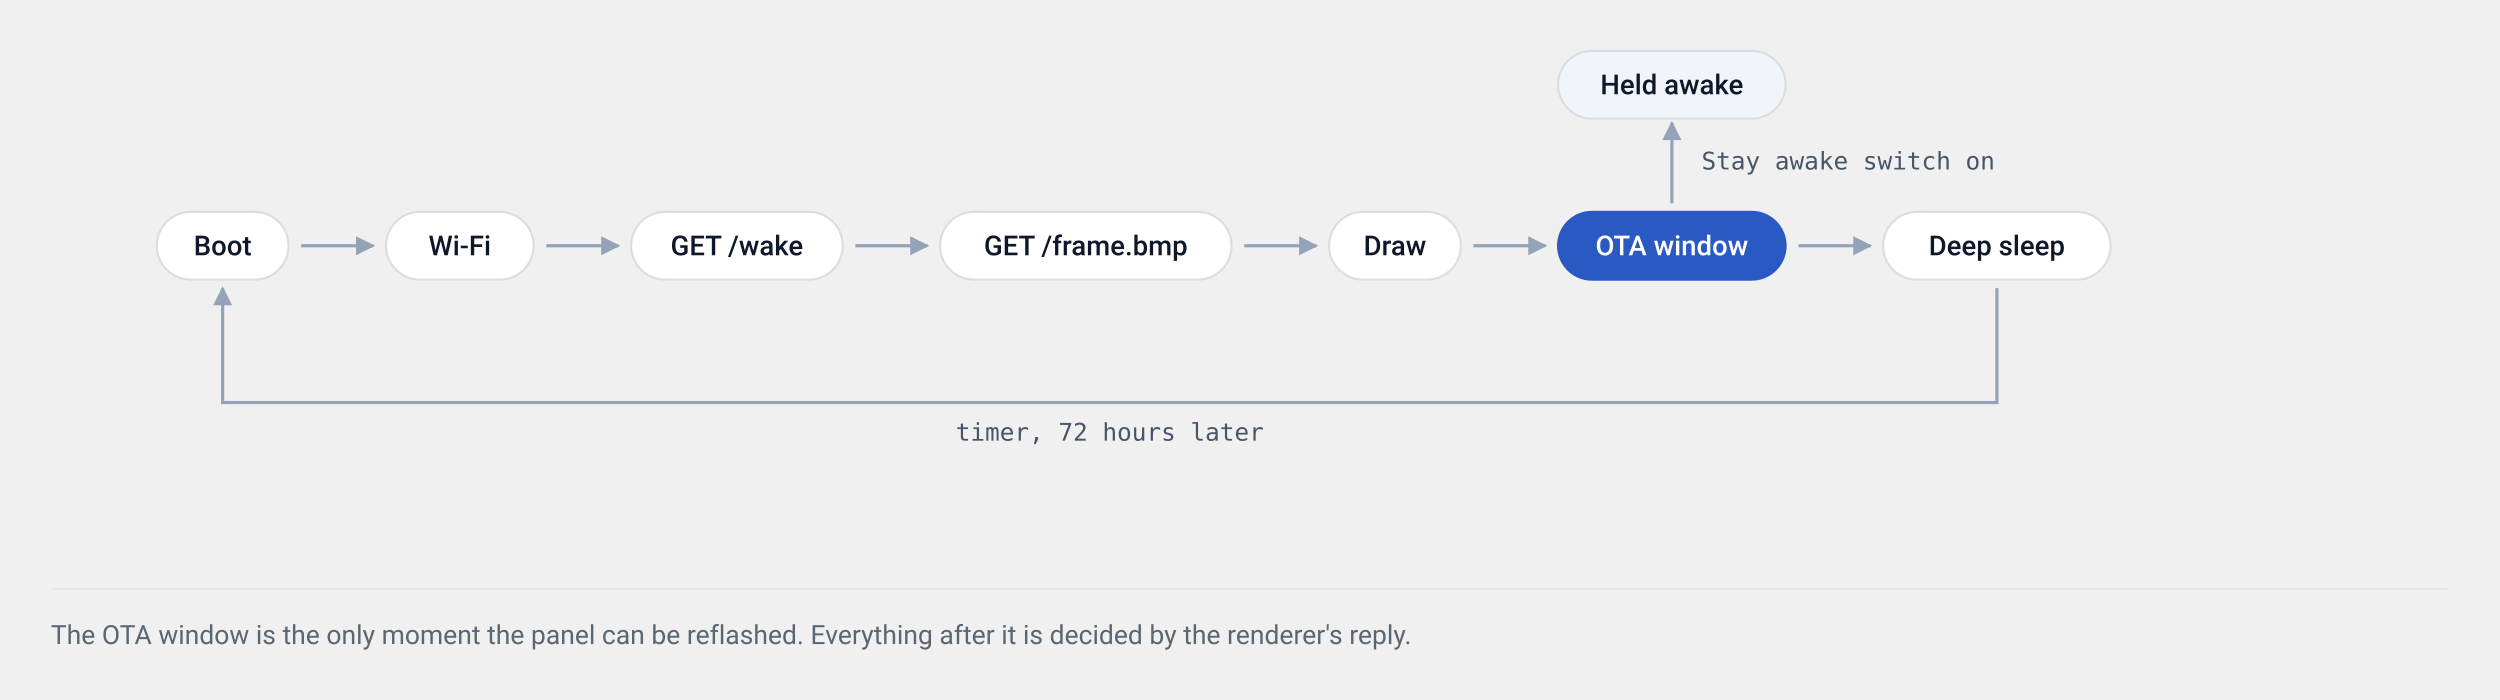
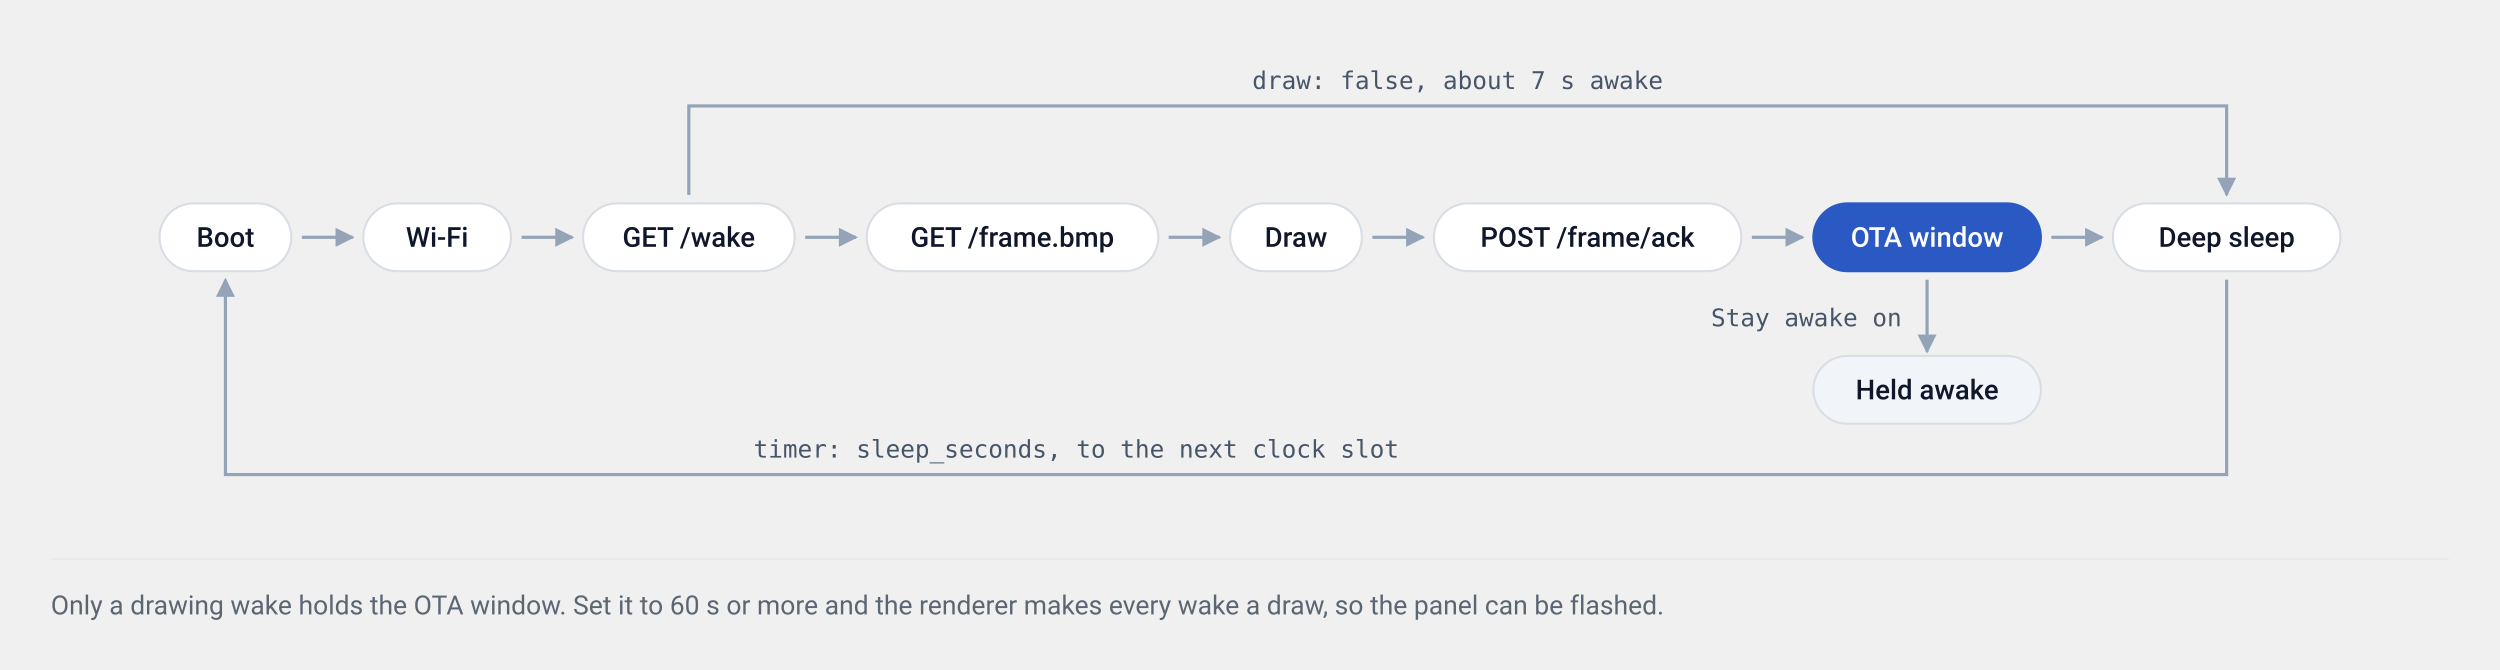
- <svg xmlns="http://www.w3.org/2000/svg" viewBox="0 0 1180 330" width="1180" height="330" role="img" aria-label="Boot, connect, call /wake, fetch the frame, draw it, hold an OTA window, then deep sleep until the timer fires and it boots again.">
+ <svg xmlns="http://www.w3.org/2000/svg" viewBox="0 0 1180 316" width="1180" height="316" role="img" aria-label="Boot, connect and call /wake. On a draw: fetch the frame, draw it, acknowledge it and hold the OTA window. On a check: go straight to deep sleep. Either way the timer fires at the next clock slot and it boots again.">
  <defs>
    <marker id="a" viewBox="0 0 10 10" refX="9" refY="5" markerWidth="6" markerHeight="6" orient="auto-start-reverse">
      <path d="M0 0 10 5 0 10z" fill="#94a3b8" />
    </marker>
    <marker id="b" viewBox="0 0 10 10" refX="1" refY="5" markerWidth="6" markerHeight="6" orient="auto">
      <path d="M10 0 0 5 10 10z" fill="#94a3b8" />
    </marker>
  </defs>
-   <rect x="74.0" y="100.0" width="62.2" height="32" rx="16.0" fill="#ffffff" stroke="#d8dee4" stroke-width="1" />
-   <text x="105.1" y="120.5" font-family="system-ui,-apple-system,'Segoe UI',Roboto,Helvetica,Arial,sans-serif" font-size="13" fill="#0f172a" text-anchor="middle" font-weight="500">Boot</text>
-   <rect x="182.2" y="100.0" width="69.7" height="32" rx="16.0" fill="#ffffff" stroke="#d8dee4" stroke-width="1" />
-   <text x="217.0" y="120.5" font-family="system-ui,-apple-system,'Segoe UI',Roboto,Helvetica,Arial,sans-serif" font-size="13" fill="#0f172a" text-anchor="middle" font-weight="500">Wi-Fi</text>
-   <polyline points="142.16,116 176.16,116" fill="none" stroke="#94a3b8" stroke-width="1.5" marker-end="url(#a)" />
-   <rect x="297.9" y="100.0" width="99.9" height="32" rx="16.0" fill="#ffffff" stroke="#d8dee4" stroke-width="1" />
-   <text x="347.8" y="120.5" font-family="system-ui,-apple-system,'Segoe UI',Roboto,Helvetica,Arial,sans-serif" font-size="13" fill="#0f172a" text-anchor="middle" font-weight="500">GET /wake</text>
-   <polyline points="257.86,116 291.86,116" fill="none" stroke="#94a3b8" stroke-width="1.5" marker-end="url(#a)" />
-   <rect x="443.7" y="100.0" width="137.6" height="32" rx="16.0" fill="#ffffff" stroke="#d8dee4" stroke-width="1" />
-   <text x="512.5" y="120.5" font-family="system-ui,-apple-system,'Segoe UI',Roboto,Helvetica,Arial,sans-serif" font-size="13" fill="#0f172a" text-anchor="middle" font-weight="500">GET /frame.bmp</text>
-   <polyline points="403.72,116 437.72,116" fill="none" stroke="#94a3b8" stroke-width="1.5" marker-end="url(#a)" />
-   <rect x="627.3" y="100.0" width="62.2" height="32" rx="16.0" fill="#ffffff" stroke="#d8dee4" stroke-width="1" />
-   <text x="658.4" y="120.5" font-family="system-ui,-apple-system,'Segoe UI',Roboto,Helvetica,Arial,sans-serif" font-size="13" fill="#0f172a" text-anchor="middle" font-weight="500">Draw</text>
-   <polyline points="587.28,116 621.28,116" fill="none" stroke="#94a3b8" stroke-width="1.5" marker-end="url(#a)" />
-   <rect x="735.4" y="100.0" width="107.4" height="32" rx="16.0" fill="#2b59c3" stroke="#2b59c3" stroke-width="1" />
-   <text x="789.1" y="120.5" font-family="system-ui,-apple-system,'Segoe UI',Roboto,Helvetica,Arial,sans-serif" font-size="13" fill="#ffffff" text-anchor="middle" font-weight="500">OTA window</text>
-   <polyline points="695.44,116 729.44,116" fill="none" stroke="#94a3b8" stroke-width="1.5" marker-end="url(#a)" />
-   <rect x="888.8" y="100.0" width="107.4" height="32" rx="16.0" fill="#ffffff" stroke="#d8dee4" stroke-width="1" />
-   <text x="942.5" y="120.5" font-family="system-ui,-apple-system,'Segoe UI',Roboto,Helvetica,Arial,sans-serif" font-size="13" fill="#0f172a" text-anchor="middle" font-weight="500">Deep sleep</text>
-   <polyline points="848.84,116 882.84,116" fill="none" stroke="#94a3b8" stroke-width="1.5" marker-end="url(#a)" />
-   <polyline points="942.54,136 942.54,190 105.08,190 105.08,136" fill="none" stroke="#94a3b8" stroke-width="1.5" marker-end="url(#a)" />
-   <text x="523.8" y="208.0" font-family="ui-monospace,SFMono-Regular,'SF Mono',Menlo,Consolas,monospace" font-size="11.5" fill="#475569" text-anchor="middle">timer, 72 hours later</text>
-   <polyline points="789.14,96 789.14,58" fill="none" stroke="#94a3b8" stroke-width="1.5" marker-end="url(#a)" />
-   <rect x="735.4" y="24.0" width="107.4" height="32" rx="16.0" fill="#f1f4f9" stroke="#d8dee4" stroke-width="1" />
-   <text x="789.1" y="44.5" font-family="system-ui,-apple-system,'Segoe UI',Roboto,Helvetica,Arial,sans-serif" font-size="13" fill="#0f172a" text-anchor="middle" font-weight="500">Held awake</text>
-   <text x="803.1" y="80.0" font-family="ui-monospace,SFMono-Regular,'SF Mono',Menlo,Consolas,monospace" font-size="11.5" fill="#475569" text-anchor="start">Stay awake switch on</text>
-   <line x1="24" y1="278" x2="1156" y2="278" stroke="#e6e9ee" stroke-width="1" />
-   <text x="24.0" y="304.0" font-family="system-ui,-apple-system,'Segoe UI',Roboto,Helvetica,Arial,sans-serif" font-size="12.5" fill="#5b6673" text-anchor="start">The OTA window is the only moment the panel can be reflashed. Everything after it is decided by the renderer's reply.</text>
+   <rect x="75.3" y="96.0" width="62.2" height="32" rx="16.0" fill="#ffffff" stroke="#d8dee4" stroke-width="1" />
+   <text x="106.4" y="116.5" font-family="system-ui,-apple-system,'Segoe UI',Roboto,Helvetica,Arial,sans-serif" font-size="13" fill="#0f172a" text-anchor="middle" font-weight="500">Boot</text>
+   <rect x="171.5" y="96.0" width="69.7" height="32" rx="16.0" fill="#ffffff" stroke="#d8dee4" stroke-width="1" />
+   <text x="206.3" y="116.5" font-family="system-ui,-apple-system,'Segoe UI',Roboto,Helvetica,Arial,sans-serif" font-size="13" fill="#0f172a" text-anchor="middle" font-weight="500">Wi-Fi</text>
+   <polyline points="142.49,112 166.49,112" fill="none" stroke="#94a3b8" stroke-width="1.5" marker-end="url(#a)" />
+   <rect x="275.2" y="96.0" width="99.9" height="32" rx="16.0" fill="#ffffff" stroke="#d8dee4" stroke-width="1" />
+   <text x="325.1" y="116.5" font-family="system-ui,-apple-system,'Segoe UI',Roboto,Helvetica,Arial,sans-serif" font-size="13" fill="#0f172a" text-anchor="middle" font-weight="500">GET /wake</text>
+   <polyline points="246.19,112 270.19,112" fill="none" stroke="#94a3b8" stroke-width="1.5" marker-end="url(#a)" />
+   <rect x="409.1" y="96.0" width="137.6" height="32" rx="16.0" fill="#ffffff" stroke="#d8dee4" stroke-width="1" />
+   <text x="477.8" y="116.5" font-family="system-ui,-apple-system,'Segoe UI',Roboto,Helvetica,Arial,sans-serif" font-size="13" fill="#0f172a" text-anchor="middle" font-weight="500">GET /frame.bmp</text>
+   <polyline points="380.05,112 404.05,112" fill="none" stroke="#94a3b8" stroke-width="1.5" marker-end="url(#a)" />
+   <rect x="580.6" y="96.0" width="62.2" height="32" rx="16.0" fill="#ffffff" stroke="#d8dee4" stroke-width="1" />
+   <text x="611.7" y="116.5" font-family="system-ui,-apple-system,'Segoe UI',Roboto,Helvetica,Arial,sans-serif" font-size="13" fill="#0f172a" text-anchor="middle" font-weight="500">Draw</text>
+   <polyline points="551.61,112 575.61,112" fill="none" stroke="#94a3b8" stroke-width="1.5" marker-end="url(#a)" />
+   <rect x="676.8" y="96.0" width="145.1" height="32" rx="16.0" fill="#ffffff" stroke="#d8dee4" stroke-width="1" />
+   <text x="749.3" y="116.5" font-family="system-ui,-apple-system,'Segoe UI',Roboto,Helvetica,Arial,sans-serif" font-size="13" fill="#0f172a" text-anchor="middle" font-weight="500">POST /frame/ack</text>
+   <polyline points="647.77,112 671.77,112" fill="none" stroke="#94a3b8" stroke-width="1.5" marker-end="url(#a)" />
+   <rect x="855.9" y="96.0" width="107.4" height="32" rx="16.0" fill="#2b59c3" stroke="#2b59c3" stroke-width="1" />
+   <text x="909.6" y="116.5" font-family="system-ui,-apple-system,'Segoe UI',Roboto,Helvetica,Arial,sans-serif" font-size="13" fill="#ffffff" text-anchor="middle" font-weight="500">OTA window</text>
+   <polyline points="826.87,112 850.87,112" fill="none" stroke="#94a3b8" stroke-width="1.5" marker-end="url(#a)" />
+   <rect x="997.3" y="96.0" width="107.4" height="32" rx="16.0" fill="#ffffff" stroke="#d8dee4" stroke-width="1" />
+   <text x="1051.0" y="116.5" font-family="system-ui,-apple-system,'Segoe UI',Roboto,Helvetica,Arial,sans-serif" font-size="13" fill="#0f172a" text-anchor="middle" font-weight="500">Deep sleep</text>
+   <polyline points="968.27,112 992.27,112" fill="none" stroke="#94a3b8" stroke-width="1.5" marker-end="url(#a)" />
+   <polyline points="325.12,92 325.12,50 1050.97,50 1050.97,92" fill="none" stroke="#94a3b8" stroke-width="1.5" marker-end="url(#a)" />
+   <text x="688.0" y="42.0" font-family="ui-monospace,SFMono-Regular,'SF Mono',Menlo,Consolas,monospace" font-size="11.5" fill="#475569" text-anchor="middle">draw: false, about 7 s awake</text>
+   <polyline points="909.57,132 909.57,166" fill="none" stroke="#94a3b8" stroke-width="1.5" marker-end="url(#a)" />
+   <rect x="855.9" y="168.0" width="107.4" height="32" rx="16.0" fill="#f1f4f9" stroke="#d8dee4" stroke-width="1" />
+   <text x="909.6" y="188.5" font-family="system-ui,-apple-system,'Segoe UI',Roboto,Helvetica,Arial,sans-serif" font-size="13" fill="#0f172a" text-anchor="middle" font-weight="500">Held awake</text>
+   <text x="897.6" y="154.0" font-family="ui-monospace,SFMono-Regular,'SF Mono',Menlo,Consolas,monospace" font-size="11.5" fill="#475569" text-anchor="end">Stay awake on</text>
+   <polyline points="1050.97,132 1050.97,224 106.41,224 106.41,132" fill="none" stroke="#94a3b8" stroke-width="1.5" marker-end="url(#a)" />
+   <text x="508.0" y="216.0" font-family="ui-monospace,SFMono-Regular,'SF Mono',Menlo,Consolas,monospace" font-size="11.5" fill="#475569" text-anchor="middle">timer: sleep_seconds, to the next clock slot</text>
+   <line x1="24" y1="264" x2="1156" y2="264" stroke="#e6e9ee" stroke-width="1" />
+   <text x="24.0" y="290.0" font-family="system-ui,-apple-system,'Segoe UI',Roboto,Helvetica,Arial,sans-serif" font-size="12.5" fill="#5b6673" text-anchor="start">Only a drawing wake holds the OTA window. Set it to 60 s or more and the renderer makes every wake a draw, so the panel can be flashed.</text>
</svg>
